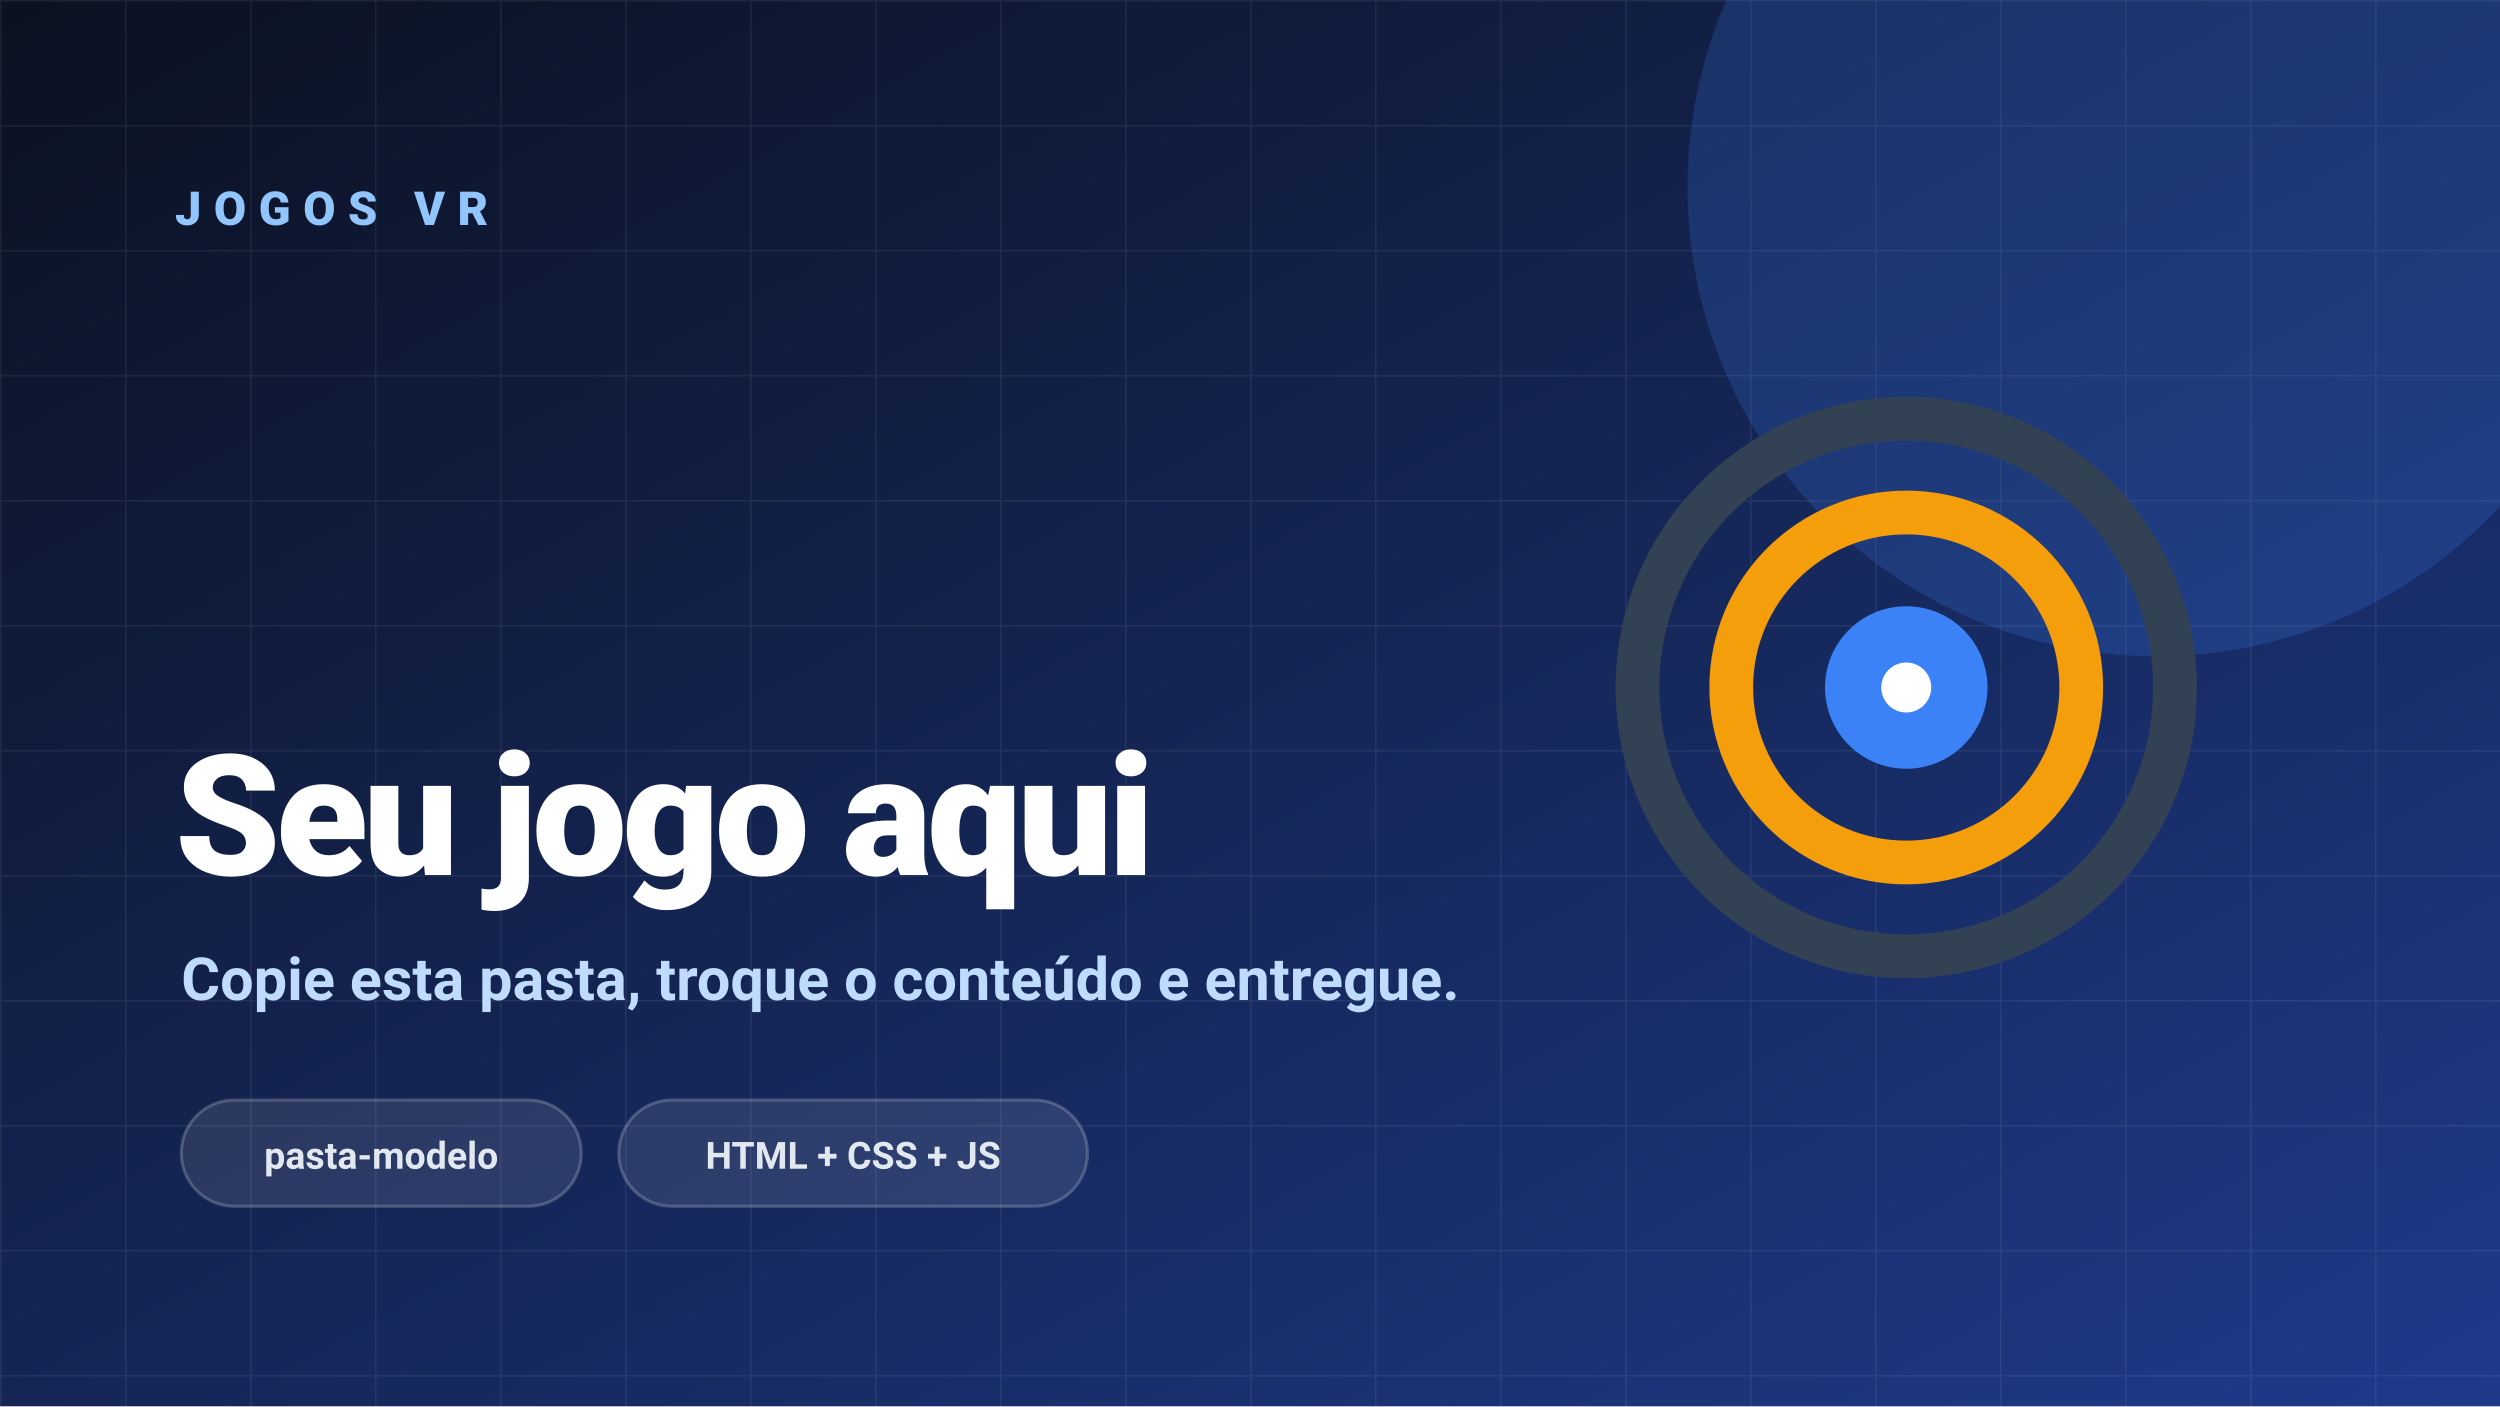
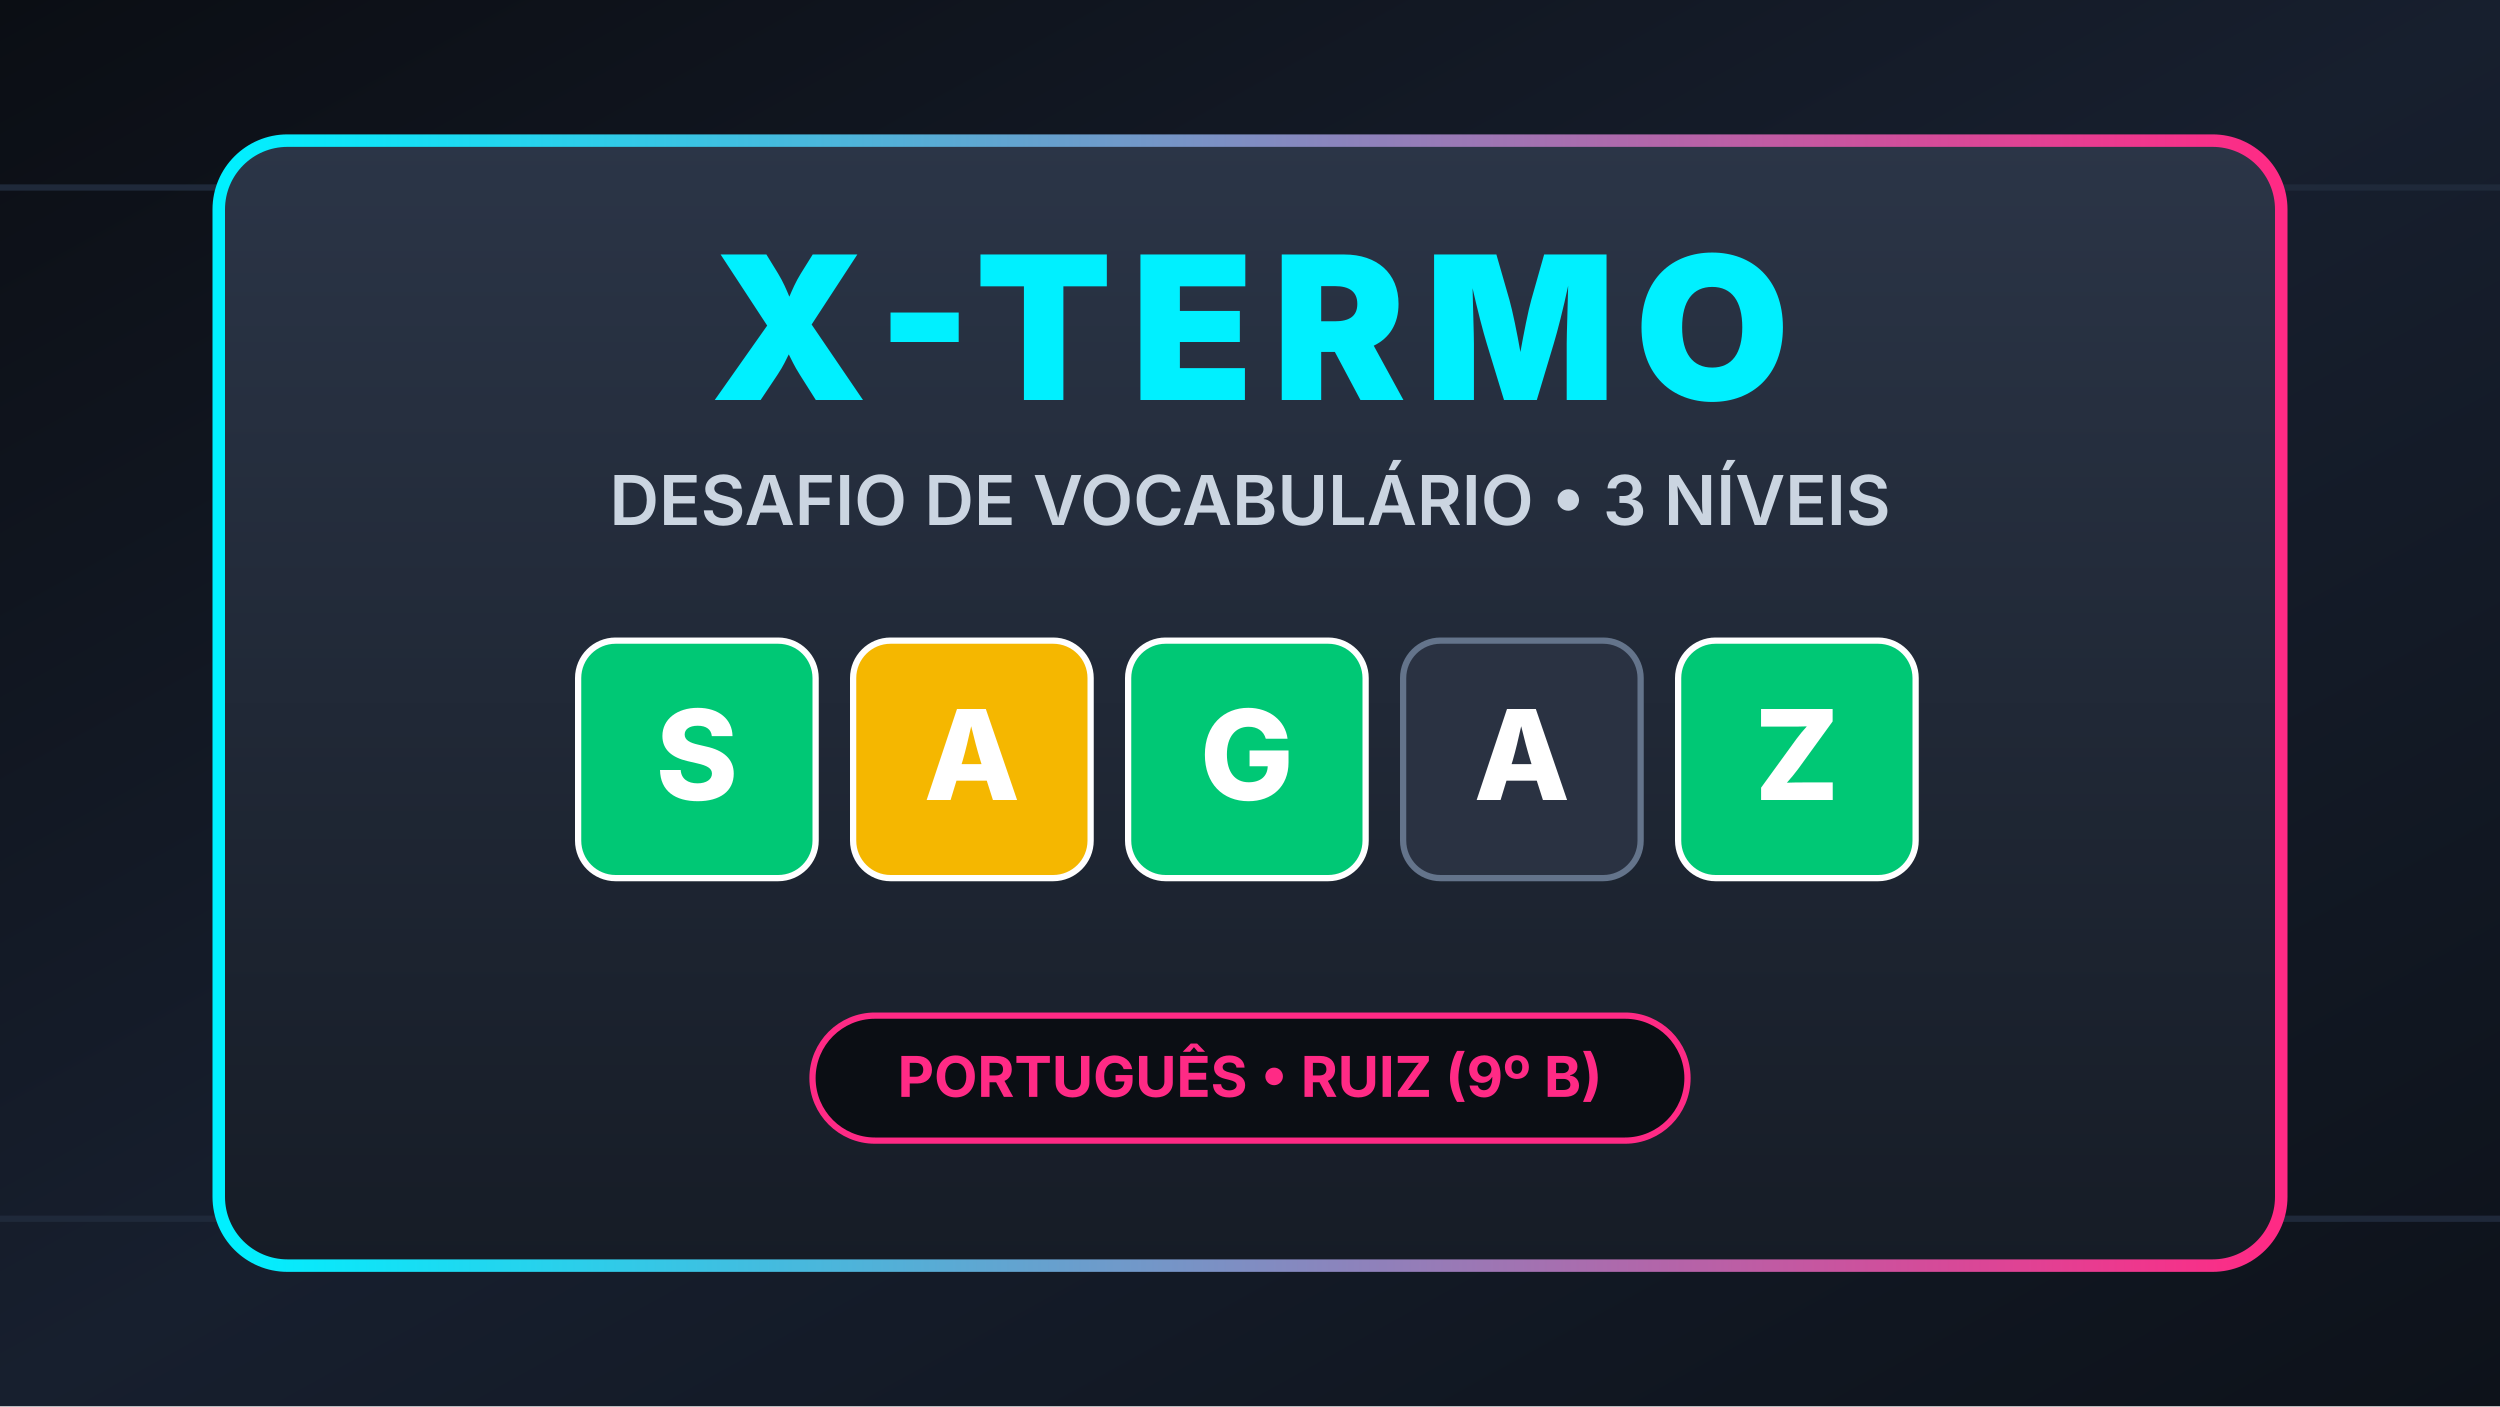
- <svg xmlns="http://www.w3.org/2000/svg" viewBox="0 0 800 450" role="img" aria-label="Capa de modelo de jogo">
+ <svg xmlns="http://www.w3.org/2000/svg" viewBox="0 0 800 450" width="800" height="450">
  <defs>
-     <linearGradient id="bg" x1="0" y1="0" x2="1" y2="1">
-       <stop offset="0" stop-color="#0b1120" />
-       <stop offset="1" stop-color="#1e3a8a" />
+     <linearGradient id="fundo-metal" x1="0%" y1="0%" x2="100%" y2="100%">
+       <stop offset="0%" stop-color="#0b0e14" />
+       <stop offset="50%" stop-color="#171f2e" />
+       <stop offset="100%" stop-color="#0d121a" />
    </linearGradient>
-     <pattern id="grid" width="40" height="40" patternUnits="userSpaceOnUse">
-       <path d="M40 0H0V40" fill="none" stroke="#ffffff" stroke-opacity="0.07" />
-     </pattern>
+     <linearGradient id="placa-metal" x1="0%" y1="0%" x2="0%" y2="100%">
+       <stop offset="0%" stop-color="#2b3547" />
+       <stop offset="100%" stop-color="#161c26" />
+     </linearGradient>
+     <linearGradient id="borda-neon" x1="0%" y1="0%" x2="100%" y2="0%">
+       <stop offset="0%" stop-color="#00f0ff" />
+       <stop offset="100%" stop-color="#ff2a85" />
+     </linearGradient>
  </defs>
-   <rect width="800" height="450" fill="url(#bg)" />
-   <rect width="800" height="450" fill="url(#grid)" />
-   <circle cx="690" cy="60" r="150" fill="#3b82f6" opacity="0.2" />
-   <g font-family="ui-sans-serif, system-ui, -apple-system, Segoe UI, Roboto, Arial, sans-serif">
-     <text x="56" y="72" fill="#93c5fd" font-size="15" font-weight="800" letter-spacing="4">JOGOS VR</text>
-     <g transform="translate(520 130)">
-       <circle cx="90" cy="90" r="86" fill="none" stroke="#334155" stroke-width="14" />
-       <circle cx="90" cy="90" r="56" fill="none" stroke="#f59e0b" stroke-width="14" />
-       <circle cx="90" cy="90" r="26" fill="#3b82f6" />
-       <circle cx="90" cy="90" r="8" fill="#ffffff" />
-     </g>
-     <text x="56" y="280" fill="#ffffff" font-size="54" font-weight="900" letter-spacing="-1.5">Seu jogo aqui</text>
-     <text x="58" y="320" fill="#bfdbfe" font-size="19" font-weight="600">Copie esta pasta, troque o conteúdo e entregue.</text>
-     <g transform="translate(58 352)">
-       <rect width="128" height="34" rx="17" fill="#ffffff" fill-opacity="0.1" stroke="#ffffff" stroke-opacity="0.2" />
-       <text x="64" y="22" fill="#e2e8f0" font-size="12" font-weight="700" text-anchor="middle">pasta-modelo</text>
-     </g>
-     <g transform="translate(198 352)">
-       <rect width="150" height="34" rx="17" fill="#ffffff" fill-opacity="0.1" stroke="#ffffff" stroke-opacity="0.2" />
-       <text x="75" y="22" fill="#e2e8f0" font-size="12" font-weight="700" text-anchor="middle">HTML + CSS + JS</text>
-     </g>
+   <rect width="800" height="450" fill="url(#fundo-metal)" />
+   <line x1="0" y1="60" x2="800" y2="60" stroke="#1f293a" stroke-width="2" />
+   <line x1="0" y1="390" x2="800" y2="390" stroke="#1f293a" stroke-width="2" />
+   <circle cx="90" cy="60" r="5" fill="#00f0ff" />
+   <circle cx="710" cy="390" r="5" fill="#ff2a85" />
+   <rect x="70" y="45" width="660" height="360" rx="22" fill="url(#placa-metal)" stroke="url(#borda-neon)" stroke-width="4" />
+   <text x="400" y="128" text-anchor="middle" font-family="system-ui, -apple-system, sans-serif" font-size="64" font-weight="900" letter-spacing="6" fill="#00f0ff">
+     X-TERMO
+   </text>
+   <text x="400" y="168" text-anchor="middle" font-family="system-ui, -apple-system, sans-serif" font-size="22" font-weight="600" fill="#cbd5e1">
+     DESAFIO DE VOCABULÁRIO • 3 NÍVEIS
+   </text>
+   <g transform="translate(185, 205)">
+     <rect x="0" y="0" width="76" height="76" rx="12" fill="#00c875" stroke="#ffffff" stroke-width="2" />
+     <text x="38" y="51" text-anchor="middle" font-family="system-ui, -apple-system, sans-serif" font-size="40" font-weight="800" fill="#ffffff">S</text>
+     <rect x="88" y="0" width="76" height="76" rx="12" fill="#f5b700" stroke="#ffffff" stroke-width="2" />
+     <text x="126" y="51" text-anchor="middle" font-family="system-ui, -apple-system, sans-serif" font-size="40" font-weight="800" fill="#ffffff">A</text>
+     <rect x="176" y="0" width="76" height="76" rx="12" fill="#00c875" stroke="#ffffff" stroke-width="2" />
+     <text x="214" y="51" text-anchor="middle" font-family="system-ui, -apple-system, sans-serif" font-size="40" font-weight="800" fill="#ffffff">G</text>
+     <rect x="264" y="0" width="76" height="76" rx="12" fill="#2a3242" stroke="#64748b" stroke-width="2" />
+     <text x="302" y="51" text-anchor="middle" font-family="system-ui, -apple-system, sans-serif" font-size="40" font-weight="800" fill="#ffffff">A</text>
+     <rect x="352" y="0" width="76" height="76" rx="12" fill="#00c875" stroke="#ffffff" stroke-width="2" />
+     <text x="390" y="51" text-anchor="middle" font-family="system-ui, -apple-system, sans-serif" font-size="40" font-weight="800" fill="#ffffff">Z</text>
  </g>
+   <rect x="260" y="325" width="280" height="40" rx="20" fill="#0b0e14" stroke="#ff2a85" stroke-width="2" />
+   <text x="400" y="351" text-anchor="middle" font-family="system-ui, -apple-system, sans-serif" font-size="18" font-weight="700" fill="#ff2a85">
+     PORTUGUÊS • RUIZ (9º B)
+   </text>
</svg>
